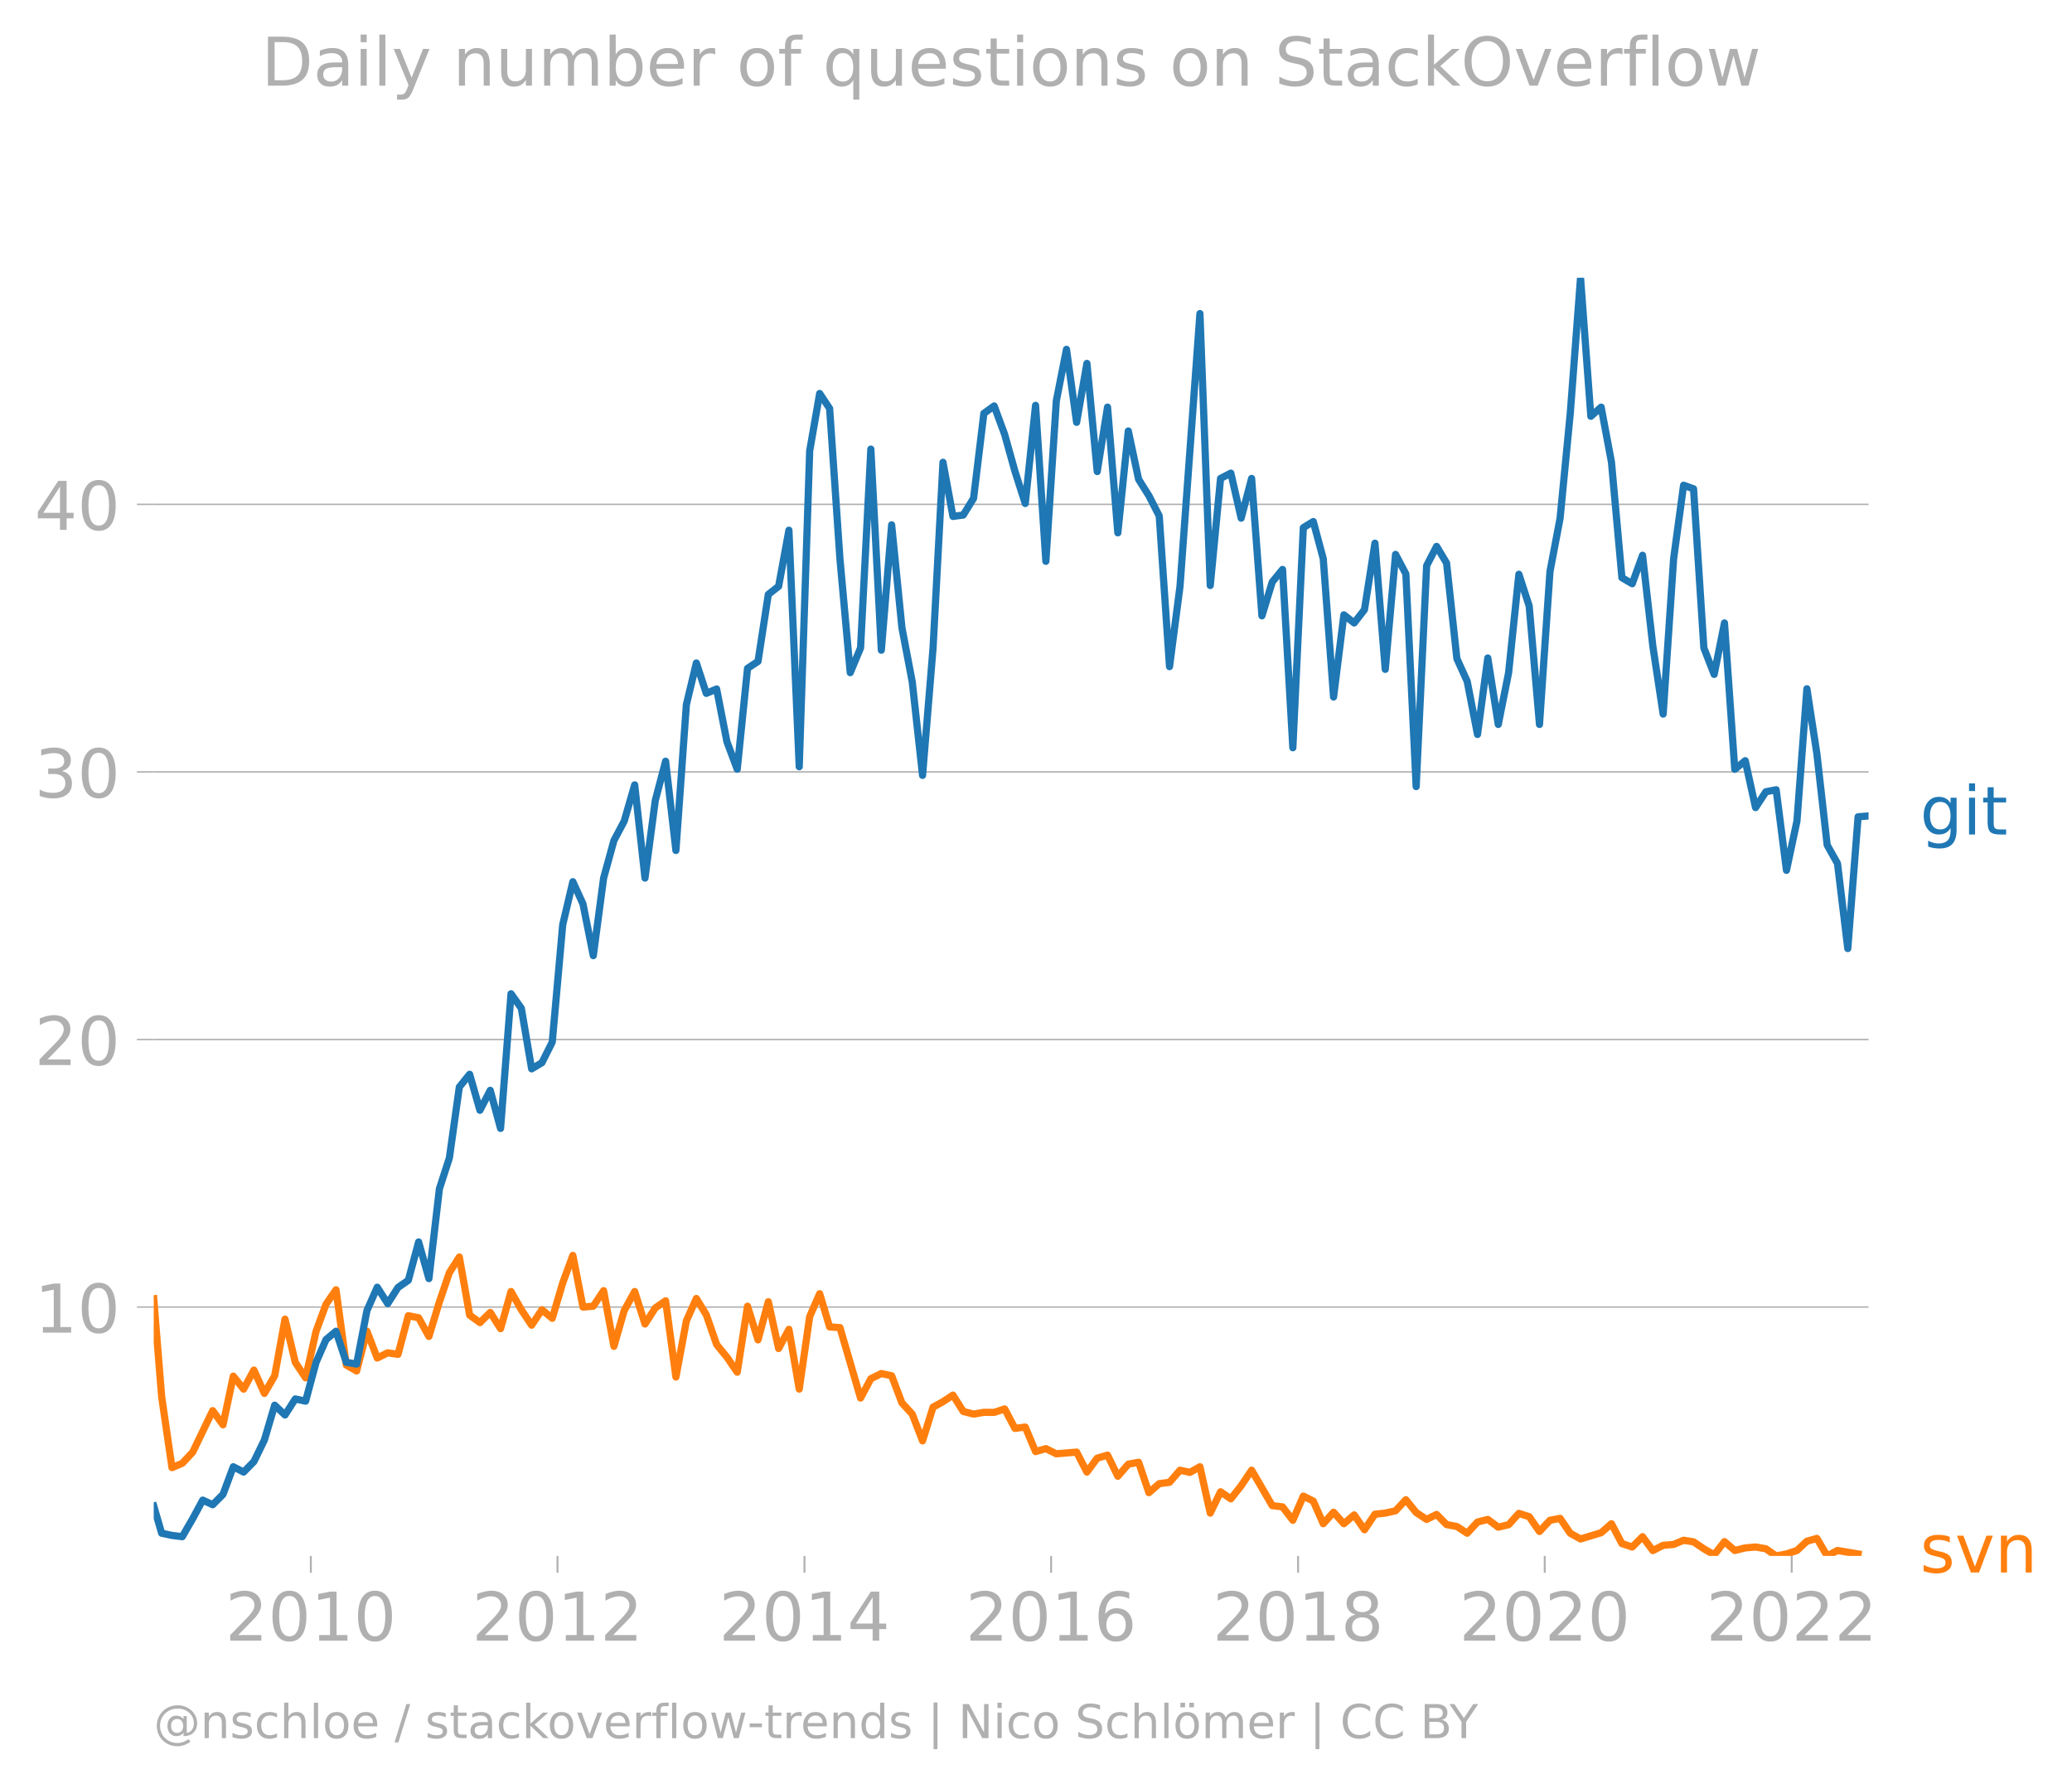
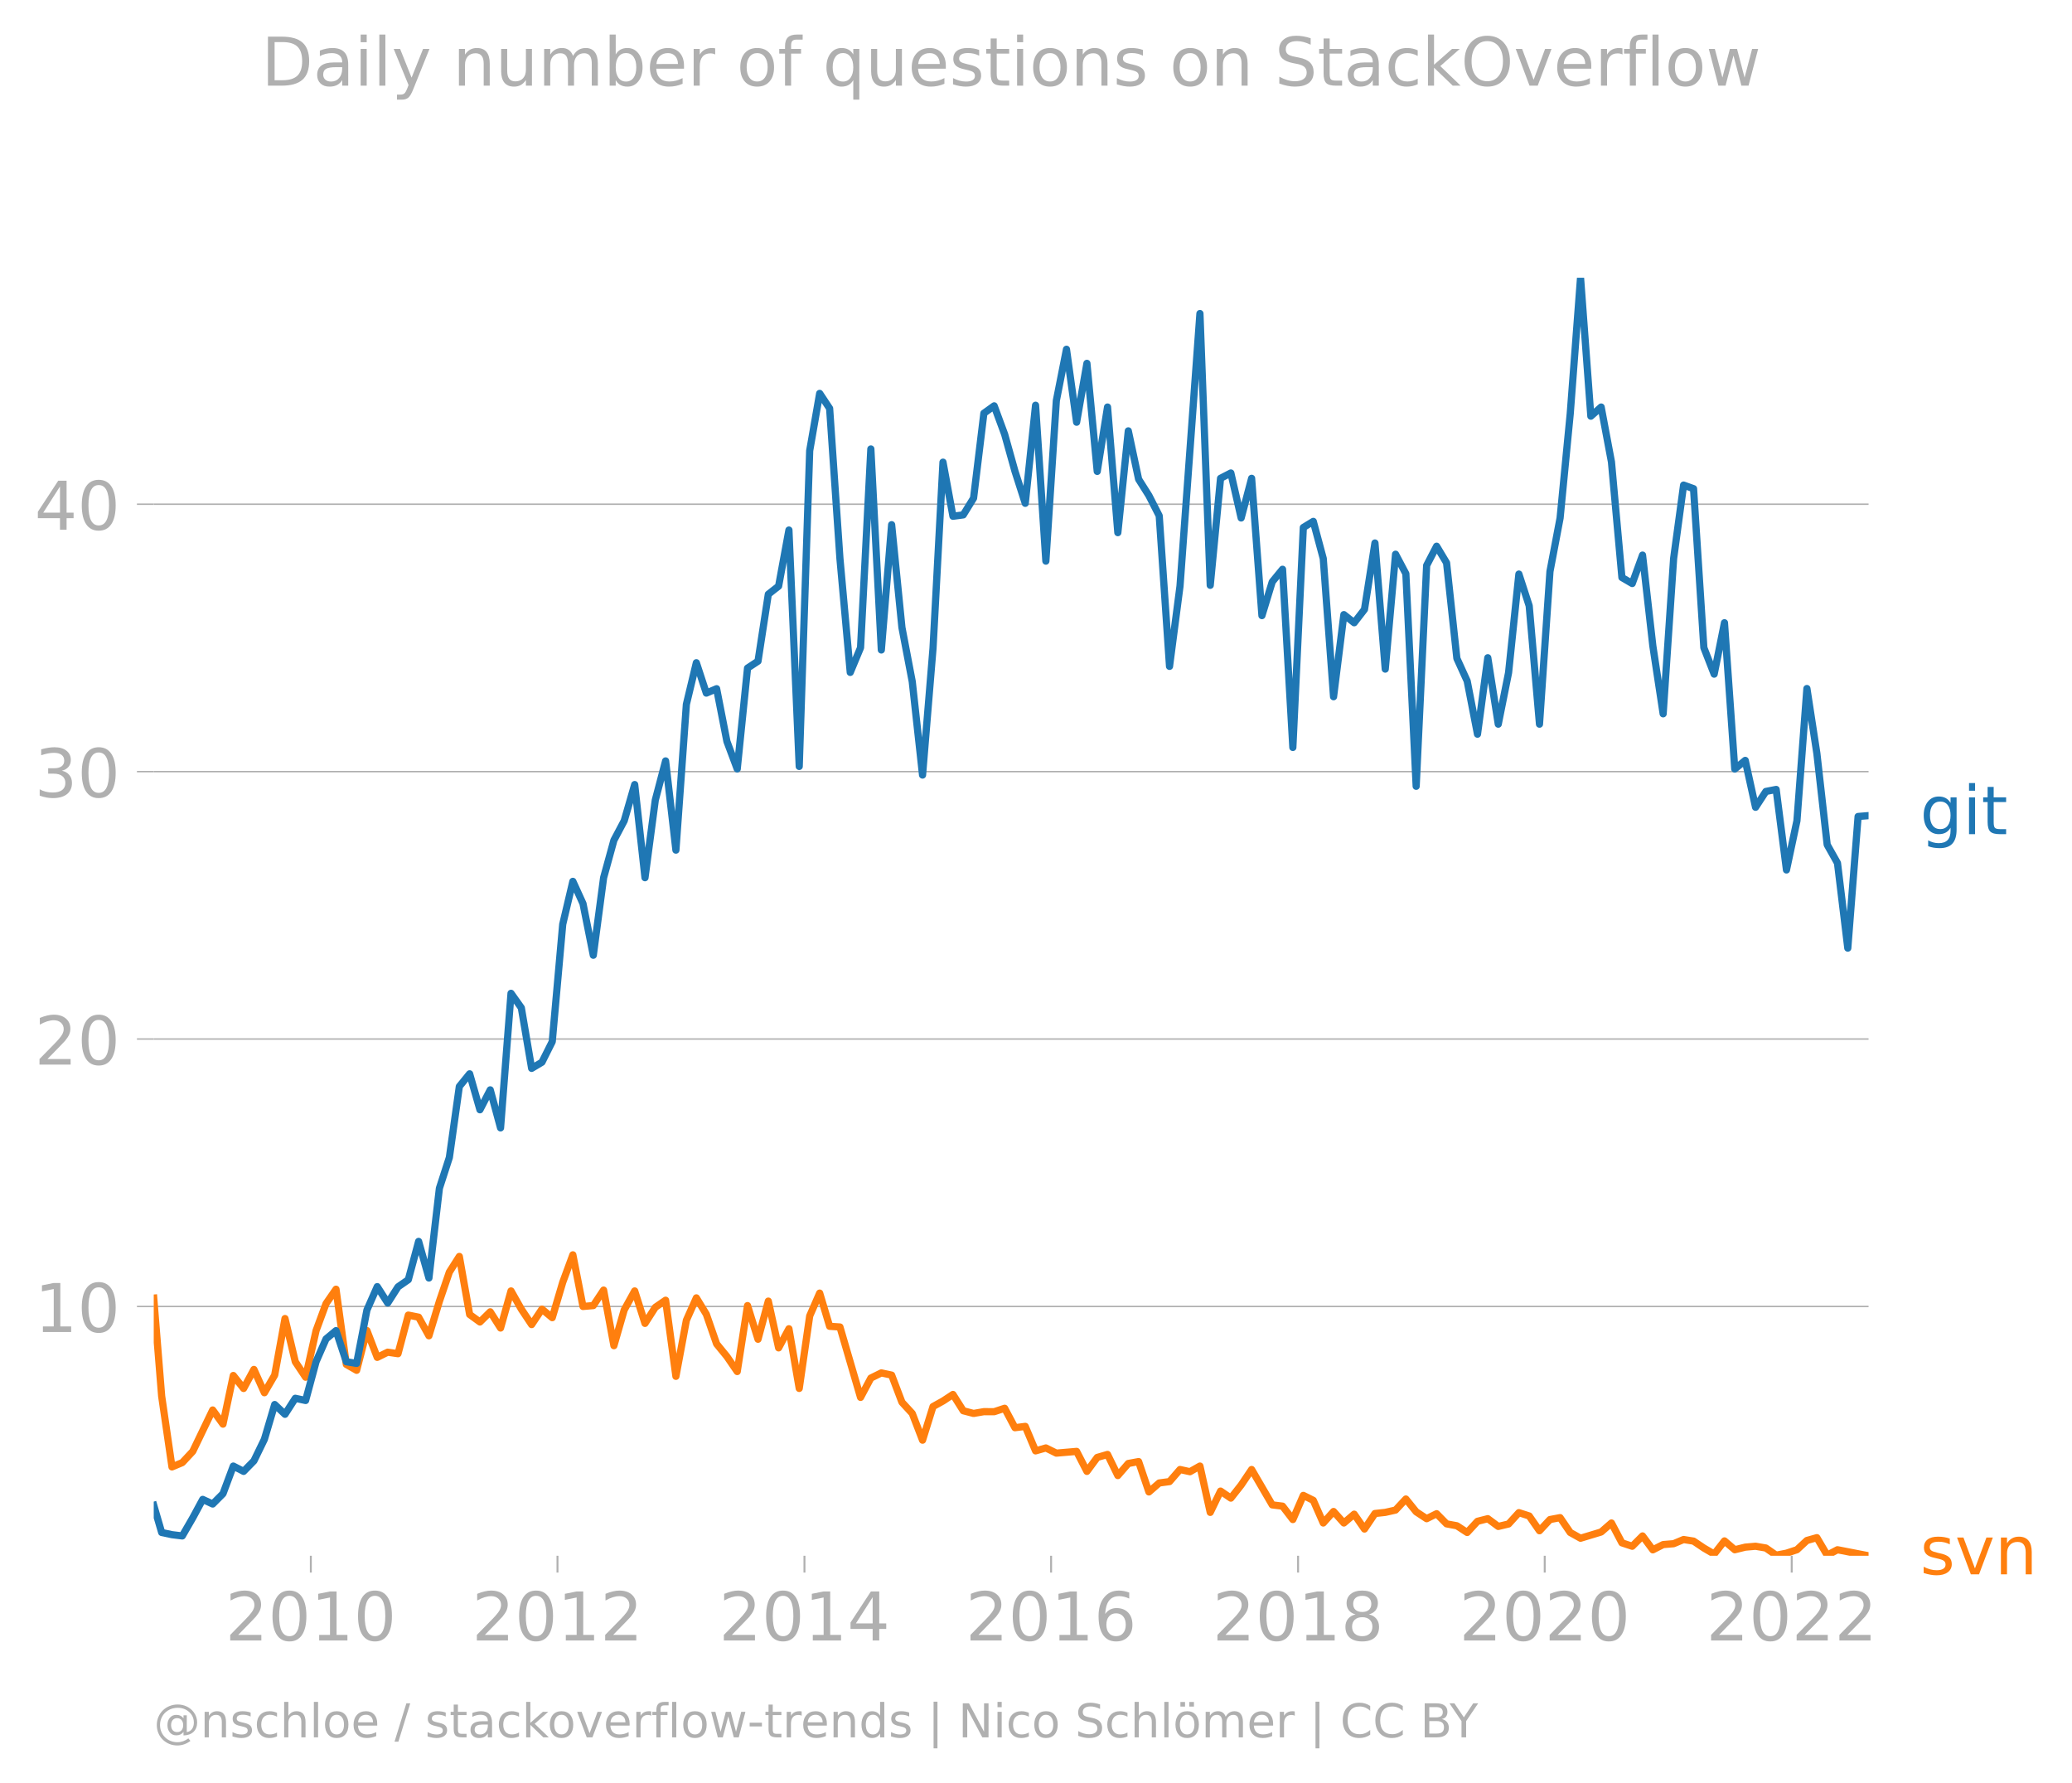
- <svg xmlns="http://www.w3.org/2000/svg" xmlns:xlink="http://www.w3.org/1999/xlink" width="575.334" height="495.169" viewBox="0 0 431.5 371.377">
+ <svg xmlns="http://www.w3.org/2000/svg" xmlns:xlink="http://www.w3.org/1999/xlink" width="575.334" height="494.999" viewBox="0 0 431.5 371.249">
  <defs>
    <style>*{stroke-linejoin:round;stroke-linecap:butt}</style>
  </defs>
  <g id="figure_1">
-     <path d="M0 371.377h431.5V0H0v371.377z" style="fill:none" id="patch_1" />
+     <path d="M0 371.25h431.5V0H0v371.25z" style="fill:none" id="patch_1" />
    <g id="axes_1">
      <path d="M32.015 323.95h357.12V57.838H32.015V323.95z" style="fill:none" id="patch_2" />
      <g id="matplotlib.axis_1">
        <g id="xtick_1">
          <g id="line2d_1">
            <defs>
-               <path id="mff3685a14b" d="M0 0v3.5" style="stroke:#b0b0b0;stroke-width:.4" />
-             </defs>
-             <use xlink:href="#mff3685a14b" x="64.733" y="323.95" style="fill:#b0b0b0;stroke:#b0b0b0;stroke-width:.4" />
+               <path id="m9f2817996f" d="M0 0v3.5" style="stroke:#b0b0b0;stroke-width:.4" />
+             </defs>
+             <use xlink:href="#m9f2817996f" x="64.733" y="323.95" style="fill:#b0b0b0;stroke:#b0b0b0;stroke-width:.4" />
          </g>
          <g style="fill:#b0b0b0" transform="matrix(.14 0 0 -.14 46.918 341.588)" id="text_1">
            <defs>
              <path id="DejaVuSans-32" d="M1228 531h2203V0H469v531q359 372 979 998 621 627 780 809 303 340 423 576 121 236 121 464 0 372-261 606-261 235-680 235-297 0-627-103-329-103-704-313v638q381 153 712 231 332 78 607 78 725 0 1156-363 431-362 431-968 0-288-108-546-107-257-392-607-78-91-497-524-418-433-1181-1211z" transform="scale(.01563)" />
              <path id="DejaVuSans-30" d="M2034 4250q-487 0-733-480-245-479-245-1442 0-959 245-1439 246-480 733-480 491 0 736 480 246 480 246 1439 0 963-246 1442-245 480-736 480zm0 500q785 0 1199-621 414-620 414-1801 0-1178-414-1799Q2819-91 2034-91q-784 0-1198 620-414 621-414 1799 0 1181 414 1801 414 621 1198 621z" transform="scale(.01563)" />
              <path id="DejaVuSans-31" d="M794 531h1031v3560L703 3866v575l1116 225h631V531h1031V0H794v531z" transform="scale(.01563)" />
            </defs>
            <use xlink:href="#DejaVuSans-32" />
            <use xlink:href="#DejaVuSans-30" x="63.623" />
            <use xlink:href="#DejaVuSans-31" x="127.246" />
            <use xlink:href="#DejaVuSans-30" x="190.869" />
          </g>
        </g>
        <g id="xtick_2">
-           <use xlink:href="#mff3685a14b" x="116.097" y="323.95" style="fill:#b0b0b0;stroke:#b0b0b0;stroke-width:.4" id="line2d_2" />
+           <use xlink:href="#m9f2817996f" x="116.097" y="323.95" style="fill:#b0b0b0;stroke:#b0b0b0;stroke-width:.4" id="line2d_2" />
          <g style="fill:#b0b0b0" transform="matrix(.14 0 0 -.14 98.282 341.588)" id="text_2">
            <use xlink:href="#DejaVuSans-32" />
            <use xlink:href="#DejaVuSans-30" x="63.623" />
            <use xlink:href="#DejaVuSans-31" x="127.246" />
            <use xlink:href="#DejaVuSans-32" x="190.869" />
          </g>
        </g>
        <g id="xtick_3">
-           <use xlink:href="#mff3685a14b" x="167.531" y="323.95" style="fill:#b0b0b0;stroke:#b0b0b0;stroke-width:.4" id="line2d_3" />
+           <use xlink:href="#m9f2817996f" x="167.531" y="323.95" style="fill:#b0b0b0;stroke:#b0b0b0;stroke-width:.4" id="line2d_3" />
          <g style="fill:#b0b0b0" transform="matrix(.14 0 0 -.14 149.716 341.588)" id="text_3">
            <defs>
              <path id="DejaVuSans-34" d="M2419 4116 825 1625h1594v2491zm-166 550h794V1625h666v-525h-666V0h-628v1100H313v609l1940 2957z" transform="scale(.01563)" />
            </defs>
            <use xlink:href="#DejaVuSans-32" />
            <use xlink:href="#DejaVuSans-30" x="63.623" />
            <use xlink:href="#DejaVuSans-31" x="127.246" />
            <use xlink:href="#DejaVuSans-34" x="190.869" />
          </g>
        </g>
        <g id="xtick_4">
-           <use xlink:href="#mff3685a14b" x="218.895" y="323.95" style="fill:#b0b0b0;stroke:#b0b0b0;stroke-width:.4" id="line2d_4" />
+           <use xlink:href="#m9f2817996f" x="218.895" y="323.95" style="fill:#b0b0b0;stroke:#b0b0b0;stroke-width:.4" id="line2d_4" />
          <g style="fill:#b0b0b0" transform="matrix(.14 0 0 -.14 201.08 341.588)" id="text_4">
            <defs>
              <path id="DejaVuSans-36" d="M2113 2584q-425 0-674-291-248-290-248-796 0-503 248-796 249-292 674-292t673 292q248 293 248 796 0 506-248 796-248 291-673 291zm1253 1979v-575q-238 112-480 171-242 60-480 60-625 0-955-422-329-422-376-1275 184 272 462 417 279 145 613 145 703 0 1111-427 408-426 408-1160 0-719-425-1154Q2819-91 2113-91q-810 0-1238 620-428 621-428 1799 0 1106 525 1764t1409 658q238 0 480-47t505-140z" transform="scale(.01563)" />
            </defs>
            <use xlink:href="#DejaVuSans-32" />
            <use xlink:href="#DejaVuSans-30" x="63.623" />
            <use xlink:href="#DejaVuSans-31" x="127.246" />
            <use xlink:href="#DejaVuSans-36" x="190.869" />
          </g>
        </g>
        <g id="xtick_5">
-           <use xlink:href="#mff3685a14b" x="270.33" y="323.95" style="fill:#b0b0b0;stroke:#b0b0b0;stroke-width:.4" id="line2d_5" />
+           <use xlink:href="#m9f2817996f" x="270.33" y="323.95" style="fill:#b0b0b0;stroke:#b0b0b0;stroke-width:.4" id="line2d_5" />
          <g style="fill:#b0b0b0" transform="matrix(.14 0 0 -.14 252.515 341.588)" id="text_5">
            <defs>
              <path id="DejaVuSans-38" d="M2034 2216q-450 0-708-241-257-241-257-662 0-422 257-663 258-241 708-241t709 242q260 243 260 662 0 421-258 662-257 241-711 241zm-631 268q-406 100-633 378-226 279-226 679 0 559 398 884 399 325 1092 325 697 0 1094-325t397-884q0-400-227-679-226-278-629-378 456-106 710-416 255-309 255-755 0-679-414-1042Q2806-91 2034-91q-771 0-1186 362-414 363-414 1042 0 446 256 755 257 310 713 416zm-231 997q0-362 226-565 227-203 636-203 407 0 636 203 230 203 230 565 0 363-230 566-229 203-636 203-409 0-636-203-226-203-226-566z" transform="scale(.01563)" />
            </defs>
            <use xlink:href="#DejaVuSans-32" />
            <use xlink:href="#DejaVuSans-30" x="63.623" />
            <use xlink:href="#DejaVuSans-31" x="127.246" />
            <use xlink:href="#DejaVuSans-38" x="190.869" />
          </g>
        </g>
        <g id="xtick_6">
-           <use xlink:href="#mff3685a14b" x="321.693" y="323.95" style="fill:#b0b0b0;stroke:#b0b0b0;stroke-width:.4" id="line2d_6" />
+           <use xlink:href="#m9f2817996f" x="321.693" y="323.95" style="fill:#b0b0b0;stroke:#b0b0b0;stroke-width:.4" id="line2d_6" />
          <g style="fill:#b0b0b0" transform="matrix(.14 0 0 -.14 303.878 341.588)" id="text_6">
            <use xlink:href="#DejaVuSans-32" />
            <use xlink:href="#DejaVuSans-30" x="63.623" />
            <use xlink:href="#DejaVuSans-32" x="127.246" />
            <use xlink:href="#DejaVuSans-30" x="190.869" />
          </g>
        </g>
        <g id="xtick_7">
-           <use xlink:href="#mff3685a14b" x="373.128" y="323.95" style="fill:#b0b0b0;stroke:#b0b0b0;stroke-width:.4" id="line2d_7" />
+           <use xlink:href="#m9f2817996f" x="373.128" y="323.95" style="fill:#b0b0b0;stroke:#b0b0b0;stroke-width:.4" id="line2d_7" />
          <g style="fill:#b0b0b0" transform="matrix(.14 0 0 -.14 355.313 341.588)" id="text_7">
            <use xlink:href="#DejaVuSans-32" />
            <use xlink:href="#DejaVuSans-30" x="63.623" />
            <use xlink:href="#DejaVuSans-32" x="127.246" />
            <use xlink:href="#DejaVuSans-32" x="190.869" />
          </g>
        </g>
      </g>
      <g id="matplotlib.axis_2">
        <g id="ytick_1">
-           <path d="M32.015 272.139h357.12" clip-path="url(#pda7a646ea9)" style="fill:none;stroke:#b0b0b0;stroke-width:.3;stroke-linecap:square" id="line2d_8" />
+           <path d="M32.015 272.037h357.12" clip-path="url(#p86da2d12a0)" style="fill:none;stroke:#b0b0b0;stroke-width:.3;stroke-linecap:square" id="line2d_8" />
          <g id="line2d_9">
            <defs>
-               <path id="m42984a6fb0" d="M0 0h-3.5" style="stroke:#b0b0b0;stroke-width:.3" />
-             </defs>
-             <use xlink:href="#m42984a6fb0" x="32.015" y="272.139" style="fill:#b0b0b0;stroke:#b0b0b0;stroke-width:.3" />
-           </g>
-           <g style="fill:#b0b0b0" transform="matrix(.14 0 0 -.14 7.2 277.458)" id="text_8">
+               <path id="me233ccf18b" d="M0 0h-3.5" style="stroke:#b0b0b0;stroke-width:.3" />
+             </defs>
+             <use xlink:href="#me233ccf18b" x="32.015" y="272.037" style="fill:#b0b0b0;stroke:#b0b0b0;stroke-width:.3" />
+           </g>
+           <g style="fill:#b0b0b0" transform="matrix(.14 0 0 -.14 7.2 277.356)" id="text_8">
            <use xlink:href="#DejaVuSans-31" />
            <use xlink:href="#DejaVuSans-30" x="63.623" />
          </g>
        </g>
        <g id="ytick_2">
-           <path d="M32.015 216.428h357.12" clip-path="url(#pda7a646ea9)" style="fill:none;stroke:#b0b0b0;stroke-width:.3;stroke-linecap:square" id="line2d_10" />
-           <use xlink:href="#m42984a6fb0" x="32.015" y="216.428" style="fill:#b0b0b0;stroke:#b0b0b0;stroke-width:.3" id="line2d_11" />
-           <g style="fill:#b0b0b0" transform="matrix(.14 0 0 -.14 7.2 221.747)" id="text_9">
+           <path d="M32.015 216.353h357.12" clip-path="url(#p86da2d12a0)" style="fill:none;stroke:#b0b0b0;stroke-width:.3;stroke-linecap:square" id="line2d_10" />
+           <use xlink:href="#me233ccf18b" x="32.015" y="216.353" style="fill:#b0b0b0;stroke:#b0b0b0;stroke-width:.3" id="line2d_11" />
+           <g style="fill:#b0b0b0" transform="matrix(.14 0 0 -.14 7.2 221.672)" id="text_9">
            <use xlink:href="#DejaVuSans-32" />
            <use xlink:href="#DejaVuSans-30" x="63.623" />
          </g>
        </g>
        <g id="ytick_3">
-           <path d="M32.015 160.717h357.12" clip-path="url(#pda7a646ea9)" style="fill:none;stroke:#b0b0b0;stroke-width:.3;stroke-linecap:square" id="line2d_12" />
-           <use xlink:href="#m42984a6fb0" x="32.015" y="160.717" style="fill:#b0b0b0;stroke:#b0b0b0;stroke-width:.3" id="line2d_13" />
-           <g style="fill:#b0b0b0" transform="matrix(.14 0 0 -.14 7.2 166.036)" id="text_10">
+           <path d="M32.015 160.669h357.12" clip-path="url(#p86da2d12a0)" style="fill:none;stroke:#b0b0b0;stroke-width:.3;stroke-linecap:square" id="line2d_12" />
+           <use xlink:href="#me233ccf18b" x="32.015" y="160.669" style="fill:#b0b0b0;stroke:#b0b0b0;stroke-width:.3" id="line2d_13" />
+           <g style="fill:#b0b0b0" transform="matrix(.14 0 0 -.14 7.2 165.987)" id="text_10">
            <defs>
              <path id="DejaVuSans-33" d="M2597 2516q453-97 707-404 255-306 255-756 0-690-475-1069Q2609-91 1734-91q-293 0-604 58T488 141v609q262-153 574-231 313-78 654-78 593 0 904 234t311 681q0 413-289 645-289 233-804 233h-544v519h569q465 0 712 186t247 536q0 359-255 551-254 193-729 193-260 0-557-57-297-56-653-174v562q360 100 674 150t592 50q719 0 1137-327 419-326 419-882 0-388-222-655t-631-370z" transform="scale(.01563)" />
            </defs>
            <use xlink:href="#DejaVuSans-33" />
            <use xlink:href="#DejaVuSans-30" x="63.623" />
          </g>
        </g>
        <g id="ytick_4">
-           <path d="M32.015 105.006h357.12" clip-path="url(#pda7a646ea9)" style="fill:none;stroke:#b0b0b0;stroke-width:.3;stroke-linecap:square" id="line2d_14" />
-           <use xlink:href="#m42984a6fb0" x="32.015" y="105.006" style="fill:#b0b0b0;stroke:#b0b0b0;stroke-width:.3" id="line2d_15" />
-           <g style="fill:#b0b0b0" transform="matrix(.14 0 0 -.14 7.2 110.325)" id="text_11">
+           <path d="M32.015 104.984h357.12" clip-path="url(#p86da2d12a0)" style="fill:none;stroke:#b0b0b0;stroke-width:.3;stroke-linecap:square" id="line2d_14" />
+           <use xlink:href="#me233ccf18b" x="32.015" y="104.984" style="fill:#b0b0b0;stroke:#b0b0b0;stroke-width:.3" id="line2d_15" />
+           <g style="fill:#b0b0b0" transform="matrix(.14 0 0 -.14 7.2 110.303)" id="text_11">
            <use xlink:href="#DejaVuSans-34" />
            <use xlink:href="#DejaVuSans-30" x="63.623" />
          </g>
        </g>
      </g>
-       <path d="m32.015 270.398 1.653 20.43 2.147 14.737 2.146-.898 2.18-2.337 4.152-8.626 2.146 2.948 2.146-10.136 2.146 2.707 2.146-3.965 2.181 4.852 2.146-3.672 2.146-11.783 2.146 8.997 2.147 3.223 2.18-9.704 2.076-5.63 2.076-2.996 2.146 15.664 2.146 1.228 2.146-8.284 2.146 5.589 2.181-1.078 2.146.317 2.146-8.045 2.146.431 2.146 3.882 2.182-7.189 2.075-6.084 2.076-3.26 2.146 12.094 2.146 1.564 2.146-2.121 2.146 3.379 2.181-7.728 2.146 3.792 2.146 3.217 2.146-3.217 2.146 1.779 2.182-7.368 2.11-5.726 2.111 10.758 2.146-.186 2.146-3.229 2.146 11.586 2.146-7.452 2.182-3.954 2.146 6.763 2.146-3.349 2.146-1.48 2.146 15.857 2.181-11.68 2.076-4.667 2.075 3.408 2.146 6.182 2.146 2.624 2.146 3.133 2.146-13.736 2.182 7.009 2.146-7.943 2.146 9.74 2.146-3.984 2.146 12.43 2.18-15.095 2.077-4.763 2.075 6.92 2.146.137 4.292 14.67 2.146-4.025 2.182-1.078 2.146.46 2.146 5.65 2.146 2.336 2.146 5.571 2.18-7.009 2.077-1.148 2.075-1.368 2.146 3.397 2.146.557 2.146-.371 2.146.012 2.182-.72 2.146 4.05 2.146-.275 2.146 5.104 2.146-.611 2.18 1.078 4.223-.36 2.146 4.164 2.146-2.906 2.146-.623 2.146 4.397 2.18-2.516 2.147-.395 2.146 6.326 2.146-1.87 2.146-.287 2.181-2.516 2.076.456 2.076-1.174 2.146 9.65 2.146-4.439 2.146 1.468 2.146-2.726 2.18-3.235 4.293 7.369 2.146.263 2.146 2.792 2.181-5.032 2.076 1.033 2.075 4.718 2.146-2.397 2.147 2.397 2.146-1.84 2.146 3.098 2.18-3.235 2.147-.234 2.146-.485 2.146-2.3 2.146 2.66 2.181 1.437 2.076-1.033 2.075 2.111 2.146.396 2.146 1.401 2.147-2.33 2.146-.545 2.18 1.617 2.147-.515 2.146-2.36 2.146.689 2.146 3.085 2.181-2.336 2.11-.397 2.112 3.092 2.146 1.198 4.292-1.3 2.146-1.874 2.181 4.133 2.146.713 2.146-2.15 2.146 2.893 2.146-1.097 2.181-.18 2.076-.872 2.076.334 2.146 1.443 2.146 1.252 2.146-2.737 2.146 1.839 2.181-.54 2.146-.185 2.146.365 2.146 1.492 2.146-.414 2.181-.718 2.076-1.932 2.076-.584 2.146 3.648 2.146-1.132 4.292.718h0" clip-path="url(#pda7a646ea9)" style="fill:none;stroke:#ff7f0e;stroke-width:1.5;stroke-linecap:square" id="line2d_16" />
-       <path d="m32.015 313.574 1.653 5.65 2.147.455 2.146.263 2.18-3.774 2.076-3.838 2.076.963 2.146-2.157 2.146-5.75 2.146 1.108 2.146-2.187 2.181-4.493 2.146-7.248 2.146 2.037 2.146-3.337 2.147.461 2.18-8.087 2.076-4.736 2.076-1.733 2.146 6.481 2.146.348 2.146-11.118 2.146-4.877 2.181 3.415 2.146-3.367 2.146-1.485 2.146-7.986 2.146 7.626 2.182-18.69 2.075-6.418 2.076-14.788 2.146-2.642 2.146 7.494 2.146-4.151 2.146 7.925 2.181-28.035 2.146 3.025 2.146 12.61 2.146-1.282 2.146-4.289 2.182-24.44 2.11-8.95 2.111 4.636 2.146 10.759 2.146-16.15 2.146-7.806 2.146-4.055 2.182-7.548 2.146 19.403 2.146-16.168 2.146-8.16 2.146 18.583 2.181-30.371 2.076-8.665 2.075 6.328 2.146-.916 2.146 10.98 2.146 5.733 2.146-21.008 2.182-1.438 2.146-13.952 2.146-1.683 2.146-11.687 2.146 49.247 2.18-65.775 2.077-11.938 2.075 3.132 2.146 31.276 2.146 23.716 2.146-5.146 2.146-41.4 2.182 41.874 2.146-26.1 2.146 21.427 2.146 11.256 2.146 19.475 2.18-26.418 2.077-38.766 2.075 11.27 2.146-.287 2.146-3.487 2.146-17.683 2.146-1.546 2.182 5.93 2.146 7.686 2.146 6.692 2.146-20.434 2.146 32.474 2.18-33.426 2.112-10.709 2.11 15.202 2.147-12.269 2.146 22.512 2.146-13.412 2.146 26.172 2.18-21.206 2.147 10.076 2.146 3.402 2.146 4.211 2.146 31.372 2.181-16.713 4.152-56.79 2.146 56.616 2.146-22.29 2.146-1.108 2.146 9.375 2.18-8.267 2.147 28.604 2.146-7.039 2.146-2.617 2.146 37.122 2.181-45.826 2.076-1.271 2.075 7.74 2.146 28.79 2.147-17.109 2.146 1.696 2.146-2.774 2.18-13.838 2.147 26.268 2.146-23.931 2.146 4.061 2.146 44.281 2.181-46.006 2.076-4.005 2.075 3.466 2.146 19.906 2.146 4.714 2.147 11.07 2.146-15.922 2.18 13.838 2.147-10.729 2.146-20.541 2.146 6.613 2.146 24.657 2.181-31.81 2.11-11.135 2.112-21.751 2.146-28.3 2.146 28.839 2.146-1.911L335.59 96.2l2.181 24.082 2.146 1.252 2.146-5.925 2.146 18.924 2.146 14.143 2.181-32.348 2.076-15.301 2.076.744 2.146 33.133 2.146 5.506 2.146-10.705 2.146 30.473 2.181-1.797 2.146 9.764 2.146-3.294 2.146-.42 2.146 16.773 2.181-10.243 2.076-27.554 2.076 13.536 2.146 19.002 2.146 3.822 2.146 17.72 2.146-27.425 2.181-.18h0" clip-path="url(#pda7a646ea9)" style="fill:none;stroke:#1f77b4;stroke-width:1.5;stroke-linecap:square" id="line2d_17" />
-       <g style="fill:#1f77b4" transform="matrix(.14 0 0 -.14 399.849 173.746)" id="text_12">
+       <path d="m32.015 270.297 1.653 20.422 2.147 14.73 2.146-.899 2.18-2.335 4.152-8.622 2.146 2.946 2.146-10.131 2.146 2.706 2.146-3.964 2.181 4.85 2.146-3.67 2.146-11.778 2.146 8.994 2.147 3.22 2.18-9.699 2.076-5.626 2.076-2.996 2.146 15.657 2.146 1.228 2.146-8.28 2.146 5.586 2.181-1.078 2.146.317 2.146-8.041 2.146.43 2.146 3.88 2.182-7.184 2.075-6.082 2.076-3.259 2.146 12.089 2.146 1.563 2.146-2.12 2.146 3.377 2.181-7.724 2.146 3.79 2.146 3.216 2.146-3.216 2.146 1.779 2.182-7.365 2.11-5.723 2.111 10.752 2.146-.185 2.146-3.227 2.146 11.58 2.146-7.449 2.182-3.952 2.146 6.76 2.146-3.347 2.146-1.479 2.146 15.85 2.181-11.676 2.076-4.664 2.075 3.406 2.146 6.18 2.146 2.622 2.146 3.131 2.146-13.73 2.182 7.006 2.146-7.94 2.146 9.737 2.146-3.982 2.146 12.424 2.18-15.089 2.077-4.76 2.075 6.916 2.146.138 4.292 14.663 2.146-4.023 2.182-1.078 2.146.46 2.146 5.647 2.146 2.335 2.146 5.569 2.18-7.006 2.077-1.148 2.075-1.367 2.146 3.395 2.146.557 2.146-.37 2.146.011 2.182-.718 2.146 4.047 2.146-.275 2.146 5.101 2.146-.61 2.18 1.077 4.223-.36 2.146 4.162 2.146-2.904 2.146-.622 2.146 4.394 2.18-2.514 2.147-.395 2.146 6.322 2.146-1.868 2.146-.287 2.181-2.515 2.076.456 2.076-1.174 2.146 9.646 2.146-4.437 2.146 1.467 2.146-2.725 2.18-3.233 4.293 7.365 2.146.263 2.146 2.79 2.181-5.03 2.076 1.034 2.075 4.715 2.146-2.395 2.147 2.395 2.146-1.838 2.146 3.095 2.18-3.233 2.147-.233 2.146-.485 2.146-2.3 2.146 2.659 2.181 1.437 2.076-1.033 2.075 2.11 2.146.396 2.146 1.4 2.147-2.328 2.146-.545 2.18 1.616 2.147-.514 2.146-2.36 2.146.689 2.146 3.084 2.181-2.336 2.11-.396 2.112 3.09 2.146 1.198 4.292-1.299 2.146-1.874 2.181 4.131 2.146.713 2.146-2.15 2.146 2.892 2.146-1.095 2.181-.18 2.076-.872 2.076.333 2.146 1.443 2.146 1.252 2.146-2.737 2.146 1.838 2.181-.538 2.146-.186 2.146.365 2.146 1.491 2.146-.413 2.181-.719 2.076-1.93 2.076-.584 2.146 3.646 2.146-1.132 6.473 1.258h0" clip-path="url(#p86da2d12a0)" style="fill:none;stroke:#ff7f0e;stroke-width:1.5;stroke-linecap:square" id="line2d_16" />
+       <path d="m32.015 313.453 1.653 5.647 2.147.455 2.146.263 2.18-3.772 2.076-3.836 2.076.962 2.146-2.155 2.146-5.748 2.146 1.107 2.146-2.185 2.181-4.49 2.146-7.246 2.146 2.036 2.146-3.335 2.147.46 2.18-8.082 2.076-4.735 2.076-1.732 2.146 6.479 2.146.347 2.146-11.113 2.146-4.874 2.181 3.413 2.146-3.365 2.146-1.485 2.146-7.981 2.146 7.622 2.182-18.681 2.075-6.416 2.076-14.78 2.146-2.641 2.146 7.49 2.146-4.149 2.146 7.922 2.181-28.022 2.146 3.023 2.146 12.604 2.146-1.281 2.146-4.287 2.182-24.43 2.11-8.944 2.111 4.634 2.146 10.753 2.146-16.142 2.146-7.802 2.146-4.054 2.182-7.544 2.146 19.394 2.146-16.16 2.146-8.156 2.146 18.574 2.181-30.357 2.076-8.661 2.075 6.325 2.146-.916 2.146 10.976 2.146 5.73 2.146-20.999 2.182-1.437 2.146-13.945 2.146-1.682 2.146-11.682 2.146 49.224 2.18-65.744 2.077-11.932 2.075 3.13 2.146 31.262 2.146 23.704 2.146-5.143 2.146-41.38 2.182 41.853 2.146-26.088 2.146 21.418 2.146 11.25 2.146 19.466 2.18-26.405 2.077-38.748 2.075 11.265 2.146-.288 2.146-3.484 2.146-17.676 2.146-1.545 2.182 5.928 2.146 7.682 2.146 6.688 2.146-20.423 2.146 32.458 2.18-33.41 2.112-10.704 2.11 15.194 2.147-12.262 2.146 22.501 2.146-13.406 2.146 26.16 2.18-21.196 2.147 10.07 2.146 3.402 2.146 4.209 2.146 31.357 2.181-16.705 4.152-56.763 2.146 56.589 2.146-22.28 2.146-1.108 2.146 9.371 2.18-8.263 2.147 28.59 2.146-7.035 2.146-2.616 2.146 37.105 2.181-45.805 2.076-1.27 2.075 7.737 2.146 28.776 2.147-17.1 2.146 1.694 2.146-2.772 2.18-13.832 2.147 26.256 2.146-23.92 2.146 4.059 2.146 44.26 2.181-45.984 2.076-4.004 2.075 3.465 2.146 19.896 2.146 4.713 2.147 11.065 2.146-15.915 2.18 13.831 2.147-10.724 2.146-20.531 2.146 6.61 2.146 24.645 2.181-31.794 2.11-11.13 2.112-21.742 2.146-28.285 2.146 28.824 2.146-1.91 2.146 11.43 2.181 24.07 2.146 1.252 2.146-5.922 2.146 18.915 2.146 14.136 2.181-32.332 2.076-15.294 2.076.744 2.146 33.117 2.146 5.503 2.146-10.7 2.146 30.459 2.181-1.797 2.146 9.76 2.146-3.293 2.146-.42 2.146 16.766 2.181-10.239 2.076-27.54 2.076 13.53 2.146 18.992 2.146 3.82 2.146 17.711 2.146-27.41 2.181-.18h0" clip-path="url(#p86da2d12a0)" style="fill:none;stroke:#1f77b4;stroke-width:1.5;stroke-linecap:square" id="line2d_17" />
+       <g style="fill:#1f77b4" transform="matrix(.14 0 0 -.14 399.849 173.693)" id="text_12">
        <defs>
          <path id="DejaVuSans-67" d="M2906 1791q0 625-258 968-257 344-723 344-462 0-720-344-258-343-258-968 0-622 258-966t720-344q466 0 723 344 258 344 258 966zm575-1357q0-893-397-1329-396-436-1215-436-303 0-572 45t-522 139v559q253-137 500-202 247-66 503-66 566 0 847 295t281 892v285q-178-310-456-463T1784 0Q1141 0 747 490 353 981 353 1791q0 812 394 1302 394 491 1037 491 388 0 666-153t456-462v531h575V434z" transform="scale(.01563)" />
          <path id="DejaVuSans-69" d="M603 3500h575V0H603v3500zm0 1363h575v-729H603v729z" transform="scale(.01563)" />
          <path id="DejaVuSans-74" d="M1172 4494v-994h1184v-447H1172V1153q0-428 117-550t477-122h590V0h-590q-666 0-919 248-253 249-253 905v1900H172v447h422v994h578z" transform="scale(.01563)" />
        </defs>
        <use xlink:href="#DejaVuSans-67" />
        <use xlink:href="#DejaVuSans-69" x="63.477" />
        <use xlink:href="#DejaVuSans-74" x="91.26" />
      </g>
-       <g style="fill:#ff7f0e" transform="matrix(.14 0 0 -.14 399.849 327.4)" id="text_13">
+       <g style="fill:#ff7f0e" transform="matrix(.14 0 0 -.14 399.849 327.813)" id="text_13">
        <defs>
          <path id="DejaVuSans-73" d="M2834 3397v-544q-243 125-506 187-262 63-544 63-428 0-642-131t-214-394q0-200 153-314t616-217l197-44q612-131 870-370t258-667q0-488-386-773Q2250-91 1575-91q-281 0-586 55T347 128v594q319-166 628-249 309-82 613-82 406 0 624 139 219 139 219 392 0 234-158 359-157 125-692 241l-200 47q-534 112-772 345-237 233-237 639 0 494 350 762 350 269 994 269 318 0 599-47 282-46 519-140z" transform="scale(.01563)" />
          <path id="DejaVuSans-76" d="M191 3500h609L1894 563l1094 2937h609L2284 0h-781L191 3500z" transform="scale(.01563)" />
          <path id="DejaVuSans-6e" d="M3513 2113V0h-575v2094q0 497-194 743-194 247-581 247-466 0-735-297-269-296-269-809V0H581v3500h578v-544q207 316 486 472 280 156 646 156 603 0 912-373 310-373 310-1098z" transform="scale(.01563)" />
        </defs>
        <use xlink:href="#DejaVuSans-73" />
        <use xlink:href="#DejaVuSans-76" x="52.1" />
        <use xlink:href="#DejaVuSans-6e" x="111.279" />
      </g>
-       <g style="fill:#b0b0b0" transform="matrix(.09716 0 0 -.09716 32.015 361.886)" id="text_14">
+       <g style="fill:#b0b0b0" transform="matrix(.09716 0 0 -.09716 32.015 361.758)" id="text_14">
        <defs>
          <path id="DejaVuSans-40" d="M2381 1678q0-447 222-702 222-254 610-254 384 0 604 256 221 256 221 700 0 438-225 695-225 258-607 258-378 0-602-256-223-256-223-697zm1703-934q-187-241-429-355t-564-114q-538 0-874 389t-336 1014q0 625 337 1015 338 391 873 391 322 0 565-117 244-117 428-354v409h447V722q457 69 714 417 258 349 258 902 0 334-99 628-98 294-298 544-325 409-792 626t-1017 217q-384 0-738-102-353-101-653-301-490-319-767-836-276-517-276-1120 0-497 179-932 180-434 521-765 328-325 759-495 431-171 922-171 403 0 792 136t714 389l281-347q-390-303-851-464t-936-161q-578 0-1091 205-512 205-912 595Q841 78 631 592q-209 514-209 1105 0 569 212 1084 213 516 607 907 403 396 931 607t1119 211q662 0 1229-272 568-271 952-771 234-307 357-666 124-359 124-744 0-822-497-1297T4084 263v481z" transform="scale(.01563)" />
          <path id="DejaVuSans-63" d="M3122 3366v-538q-244 135-489 202t-495 67q-560 0-870-355-309-354-309-995t309-996q310-354 870-354 250 0 495 67t489 202V134Q2881 22 2623-34q-257-57-548-57-791 0-1257 497-465 497-465 1341 0 856 470 1346 471 491 1290 491 265 0 518-55 253-54 491-163z" transform="scale(.01563)" />
          <path id="DejaVuSans-68" d="M3513 2113V0h-575v2094q0 497-194 743-194 247-581 247-466 0-735-297-269-296-269-809V0H581v4863h578V2956q207 316 486 472 280 156 646 156 603 0 912-373 310-373 310-1098z" transform="scale(.01563)" />
          <path id="DejaVuSans-6c" d="M603 4863h575V0H603v4863z" transform="scale(.01563)" />
          <path id="DejaVuSans-6f" d="M1959 3097q-462 0-731-361t-269-989q0-628 267-989 268-361 733-361 460 0 728 362 269 363 269 988 0 622-269 986-268 364-728 364zm0 487q750 0 1178-488 429-487 429-1349 0-859-429-1349Q2709-91 1959-91q-753 0-1180 489-426 490-426 1349 0 862 426 1349 427 488 1180 488z" transform="scale(.01563)" />
          <path id="DejaVuSans-65" d="M3597 1894v-281H953q38-594 358-905t892-311q331 0 642 81t618 244V178Q3153 47 2828-22t-659-69q-838 0-1327 487-489 488-489 1320 0 859 464 1363 464 505 1252 505 706 0 1117-455 411-454 411-1235zm-575 169q-6 471-264 752-258 282-683 282-481 0-770-272t-333-766l2050 4z" transform="scale(.01563)" />
          <path id="DejaVuSans-2f" d="M1625 4666h531L531-594H0l1625 5260z" transform="scale(.01563)" />
          <path id="DejaVuSans-61" d="M2194 1759q-697 0-966-159t-269-544q0-306 202-486 202-179 548-179 479 0 768 339t289 901v128h-572zm1147 238V0h-575v531q-197-318-491-470T1556-91q-537 0-855 302-317 302-317 808 0 590 395 890 396 300 1180 300h807v57q0 397-261 614t-733 217q-300 0-585-72-284-72-546-216v532q315 122 612 182 297 61 578 61 760 0 1135-394 375-393 375-1193z" transform="scale(.01563)" />
          <path id="DejaVuSans-6b" d="M581 4863h578V1991l1716 1509h734L1753 1863 3688 0h-750L1159 1709V0H581v4863z" transform="scale(.01563)" />
          <path id="DejaVuSans-72" d="M2631 2963q-97 56-211 82-114 27-251 27-488 0-749-317t-261-911V0H581v3500h578v-544q182 319 472 473 291 155 707 155 59 0 131-8 72-7 159-23l3-590z" transform="scale(.01563)" />
          <path id="DejaVuSans-66" d="M2375 4863v-479h-550q-309 0-430-125-120-125-120-450v-309h947v-447h-947V0H697v3053H147v447h550v244q0 584 272 851 272 268 862 268h544z" transform="scale(.01563)" />
          <path id="DejaVuSans-77" d="M269 3500h575l719-2731 715 2731h678l719-2731 716 2731h575L4050 0h-678l-753 2869L1863 0h-679L269 3500z" transform="scale(.01563)" />
          <path id="DejaVuSans-2d" d="M313 2009h1684v-512H313v512z" transform="scale(.01563)" />
          <path id="DejaVuSans-64" d="M2906 2969v1894h575V0h-575v525q-181-312-458-464-276-152-664-152-634 0-1033 506-398 507-398 1332t398 1331q399 506 1033 506 388 0 664-152 277-151 458-463zM947 1747q0-634 261-995t717-361q456 0 718 361 263 361 263 995t-263 995q-262 361-718 361t-717-361q-261-361-261-995z" transform="scale(.01563)" />
          <path id="DejaVuSans-7c" d="M1344 4891v-6400H813v6400h531z" transform="scale(.01563)" />
          <path id="DejaVuSans-4e" d="M628 4666h850L3547 763v3903h612V0h-850L1241 3903V0H628v4666z" transform="scale(.01563)" />
          <path id="DejaVuSans-53" d="M3425 4513v-616q-359 172-678 256-319 85-616 85-515 0-795-200t-280-569q0-310 186-468 186-157 705-254l381-78q706-135 1042-474t336-907q0-679-455-1029Q2797-91 1919-91q-331 0-705 75-373 75-773 222v650q384-215 753-325 369-109 725-109 540 0 834 212 294 213 294 607 0 343-211 537t-692 291l-385 75q-706 140-1022 440-315 300-315 835 0 619 436 975t1201 356q329 0 669-60 341-59 697-177z" transform="scale(.01563)" />
          <path id="DejaVuSans-f6" d="M1959 3097q-462 0-731-361t-269-989q0-628 267-989 268-361 733-361 460 0 728 362 269 363 269 988 0 622-269 986-268 364-728 364zm0 487q750 0 1178-488 429-487 429-1349 0-859-429-1349Q2709-91 1959-91q-753 0-1180 489-426 490-426 1349 0 862 426 1349 427 488 1180 488zm295 1266h634v-631h-634v631zm-1222 0h634v-631h-634v631z" transform="scale(.01563)" />
          <path id="DejaVuSans-6d" d="M3328 2828q216 388 516 572t706 184q547 0 844-383 297-382 297-1088V0h-578v2094q0 503-179 746-178 244-543 244-447 0-707-297-259-296-259-809V0h-578v2094q0 506-178 748t-550 242q-441 0-701-298-259-298-259-808V0H581v3500h578v-544q197 322 472 475t653 153q382 0 649-194 267-193 395-562z" transform="scale(.01563)" />
          <path id="DejaVuSans-43" d="M4122 4306v-665q-319 297-680 443-361 147-767 147-800 0-1225-489t-425-1414q0-922 425-1411t1225-489q406 0 767 147t680 444V359q-331-225-702-338-370-112-782-112-1060 0-1670 648-609 649-609 1771 0 1125 609 1773 610 649 1670 649 418 0 788-111 371-111 696-333z" transform="scale(.01563)" />
          <path id="DejaVuSans-42" d="M1259 2228V519h1013q509 0 754 211 246 211 246 645 0 438-246 645-245 208-754 208H1259zm0 1919V2741h935q462 0 688 173 227 174 227 530 0 353-227 528-226 175-688 175h-935zm-631 519h1613q722 0 1112-300 391-300 391-853 0-429-200-682t-588-315q466-100 724-418 258-317 258-792 0-625-425-966Q3088 0 2303 0H628v4666z" transform="scale(.01563)" />
          <path id="DejaVuSans-59" d="M-13 4666h679l1293-1919 1285 1919h678L2272 2222V0h-634v2222L-13 4666z" transform="scale(.01563)" />
        </defs>
        <use xlink:href="#DejaVuSans-40" />
        <use xlink:href="#DejaVuSans-6e" x="100" />
        <use xlink:href="#DejaVuSans-73" x="163.379" />
        <use xlink:href="#DejaVuSans-63" x="215.479" />
        <use xlink:href="#DejaVuSans-68" x="270.459" />
        <use xlink:href="#DejaVuSans-6c" x="333.838" />
        <use xlink:href="#DejaVuSans-6f" x="361.621" />
        <use xlink:href="#DejaVuSans-65" x="422.803" />
        <use xlink:href="#DejaVuSans-20" x="484.326" />
        <use xlink:href="#DejaVuSans-2f" x="516.113" />
        <use xlink:href="#DejaVuSans-20" x="549.805" />
        <use xlink:href="#DejaVuSans-73" x="581.592" />
        <use xlink:href="#DejaVuSans-74" x="633.691" />
        <use xlink:href="#DejaVuSans-61" x="672.9" />
        <use xlink:href="#DejaVuSans-63" x="734.18" />
        <use xlink:href="#DejaVuSans-6b" x="789.16" />
        <use xlink:href="#DejaVuSans-6f" x="843.445" />
        <use xlink:href="#DejaVuSans-76" x="904.627" />
        <use xlink:href="#DejaVuSans-65" x="963.807" />
        <use xlink:href="#DejaVuSans-72" x="1025.33" />
        <use xlink:href="#DejaVuSans-66" x="1066.443" />
        <use xlink:href="#DejaVuSans-6c" x="1101.648" />
        <use xlink:href="#DejaVuSans-6f" x="1129.432" />
        <use xlink:href="#DejaVuSans-77" x="1190.613" />
        <use xlink:href="#DejaVuSans-2d" x="1272.4" />
        <use xlink:href="#DejaVuSans-74" x="1308.484" />
        <use xlink:href="#DejaVuSans-72" x="1347.693" />
        <use xlink:href="#DejaVuSans-65" x="1386.557" />
        <use xlink:href="#DejaVuSans-6e" x="1448.08" />
        <use xlink:href="#DejaVuSans-64" x="1511.459" />
        <use xlink:href="#DejaVuSans-73" x="1574.936" />
        <use xlink:href="#DejaVuSans-20" x="1627.035" />
        <use xlink:href="#DejaVuSans-7c" x="1658.822" />
        <use xlink:href="#DejaVuSans-20" x="1692.514" />
        <use xlink:href="#DejaVuSans-4e" x="1724.301" />
        <use xlink:href="#DejaVuSans-69" x="1799.105" />
        <use xlink:href="#DejaVuSans-63" x="1826.889" />
        <use xlink:href="#DejaVuSans-6f" x="1881.869" />
        <use xlink:href="#DejaVuSans-20" x="1943.051" />
        <use xlink:href="#DejaVuSans-53" x="1974.838" />
        <use xlink:href="#DejaVuSans-63" x="2038.314" />
        <use xlink:href="#DejaVuSans-68" x="2093.295" />
        <use xlink:href="#DejaVuSans-6c" x="2156.674" />
        <use xlink:href="#DejaVuSans-f6" x="2184.457" />
        <use xlink:href="#DejaVuSans-6d" x="2245.639" />
        <use xlink:href="#DejaVuSans-65" x="2343.051" />
        <use xlink:href="#DejaVuSans-72" x="2404.574" />
        <use xlink:href="#DejaVuSans-20" x="2445.688" />
        <use xlink:href="#DejaVuSans-7c" x="2477.475" />
        <use xlink:href="#DejaVuSans-20" x="2511.166" />
        <use xlink:href="#DejaVuSans-43" x="2542.953" />
        <use xlink:href="#DejaVuSans-43" x="2612.777" />
        <use xlink:href="#DejaVuSans-20" x="2682.602" />
        <use xlink:href="#DejaVuSans-42" x="2714.389" />
        <use xlink:href="#DejaVuSans-59" x="2777.492" />
      </g>
      <g style="fill:#b0b0b0" transform="matrix(.14 0 0 -.14 54.43 17.838)" id="text_15">
        <defs>
          <path id="DejaVuSans-44" d="M1259 4147V519h763q966 0 1414 437 448 438 448 1382 0 937-448 1373t-1414 436h-763zm-631 519h1297q1356 0 1990-564 635-564 635-1764 0-1207-638-1773Q3275 0 1925 0H628v4666z" transform="scale(.01563)" />
          <path id="DejaVuSans-79" d="M2059-325q-243-625-475-815-231-191-618-191H506v481h338q237 0 368 113 132 112 291 531l103 262L191 3500h609L1894 763l1094 2737h609L2059-325z" transform="scale(.01563)" />
          <path id="DejaVuSans-75" d="M544 1381v2119h575V1403q0-497 193-746 194-248 582-248 465 0 735 297 271 297 271 810v1984h575V0h-575v538q-209-319-486-474-276-155-642-155-603 0-916 375-312 375-312 1097zm1447 2203z" transform="scale(.01563)" />
          <path id="DejaVuSans-62" d="M3116 1747q0 634-261 995t-717 361q-457 0-718-361t-261-995q0-634 261-995t718-361q456 0 717 361t261 995zM1159 2969q182 312 458 463 277 152 661 152 638 0 1036-506 399-506 399-1331T3314 415Q2916-91 2278-91q-384 0-661 152-276 152-458 464V0H581v4863h578V2969z" transform="scale(.01563)" />
          <path id="DejaVuSans-71" d="M947 1747q0-634 261-995t717-361q456 0 718 361 263 361 263 995t-263 995q-262 361-718 361t-717-361q-261-361-261-995zM2906 525q-181-312-458-464-276-152-664-152-634 0-1033 506-398 507-398 1332t398 1331q399 506 1033 506 388 0 664-152 277-151 458-463v531h575v-4831h-575V525z" transform="scale(.01563)" />
          <path id="DejaVuSans-4f" d="M2522 4238q-688 0-1093-513-404-512-404-1397 0-881 404-1394 405-512 1093-512 687 0 1089 512 402 513 402 1394 0 885-402 1397-402 513-1089 513zm0 512q981 0 1568-658 588-658 588-1764 0-1103-588-1761Q3503-91 2522-91q-984 0-1574 656-589 657-589 1763t589 1764q590 658 1574 658z" transform="scale(.01563)" />
        </defs>
        <use xlink:href="#DejaVuSans-44" />
        <use xlink:href="#DejaVuSans-61" x="77.002" />
        <use xlink:href="#DejaVuSans-69" x="138.281" />
        <use xlink:href="#DejaVuSans-6c" x="166.064" />
        <use xlink:href="#DejaVuSans-79" x="193.848" />
        <use xlink:href="#DejaVuSans-20" x="253.027" />
        <use xlink:href="#DejaVuSans-6e" x="284.814" />
        <use xlink:href="#DejaVuSans-75" x="348.193" />
        <use xlink:href="#DejaVuSans-6d" x="411.572" />
        <use xlink:href="#DejaVuSans-62" x="508.984" />
        <use xlink:href="#DejaVuSans-65" x="572.461" />
        <use xlink:href="#DejaVuSans-72" x="633.984" />
        <use xlink:href="#DejaVuSans-20" x="675.098" />
        <use xlink:href="#DejaVuSans-6f" x="706.885" />
        <use xlink:href="#DejaVuSans-66" x="768.066" />
        <use xlink:href="#DejaVuSans-20" x="803.271" />
        <use xlink:href="#DejaVuSans-71" x="835.059" />
        <use xlink:href="#DejaVuSans-75" x="898.535" />
        <use xlink:href="#DejaVuSans-65" x="961.914" />
        <use xlink:href="#DejaVuSans-73" x="1023.438" />
        <use xlink:href="#DejaVuSans-74" x="1075.537" />
        <use xlink:href="#DejaVuSans-69" x="1114.746" />
        <use xlink:href="#DejaVuSans-6f" x="1142.529" />
        <use xlink:href="#DejaVuSans-6e" x="1203.711" />
        <use xlink:href="#DejaVuSans-73" x="1267.09" />
        <use xlink:href="#DejaVuSans-20" x="1319.189" />
        <use xlink:href="#DejaVuSans-6f" x="1350.977" />
        <use xlink:href="#DejaVuSans-6e" x="1412.158" />
        <use xlink:href="#DejaVuSans-20" x="1475.537" />
        <use xlink:href="#DejaVuSans-53" x="1507.324" />
        <use xlink:href="#DejaVuSans-74" x="1570.801" />
        <use xlink:href="#DejaVuSans-61" x="1610.01" />
        <use xlink:href="#DejaVuSans-63" x="1671.289" />
        <use xlink:href="#DejaVuSans-6b" x="1726.27" />
        <use xlink:href="#DejaVuSans-4f" x="1784.18" />
        <use xlink:href="#DejaVuSans-76" x="1862.891" />
        <use xlink:href="#DejaVuSans-65" x="1922.07" />
        <use xlink:href="#DejaVuSans-72" x="1983.594" />
        <use xlink:href="#DejaVuSans-66" x="2024.707" />
        <use xlink:href="#DejaVuSans-6c" x="2059.912" />
        <use xlink:href="#DejaVuSans-6f" x="2087.695" />
        <use xlink:href="#DejaVuSans-77" x="2148.877" />
      </g>
    </g>
  </g>
  <defs>
-     <clipPath id="pda7a646ea9">
+     <clipPath id="p86da2d12a0">
      <path d="M32.015 57.838h357.12V323.95H32.015z" />
    </clipPath>
  </defs>
</svg>
